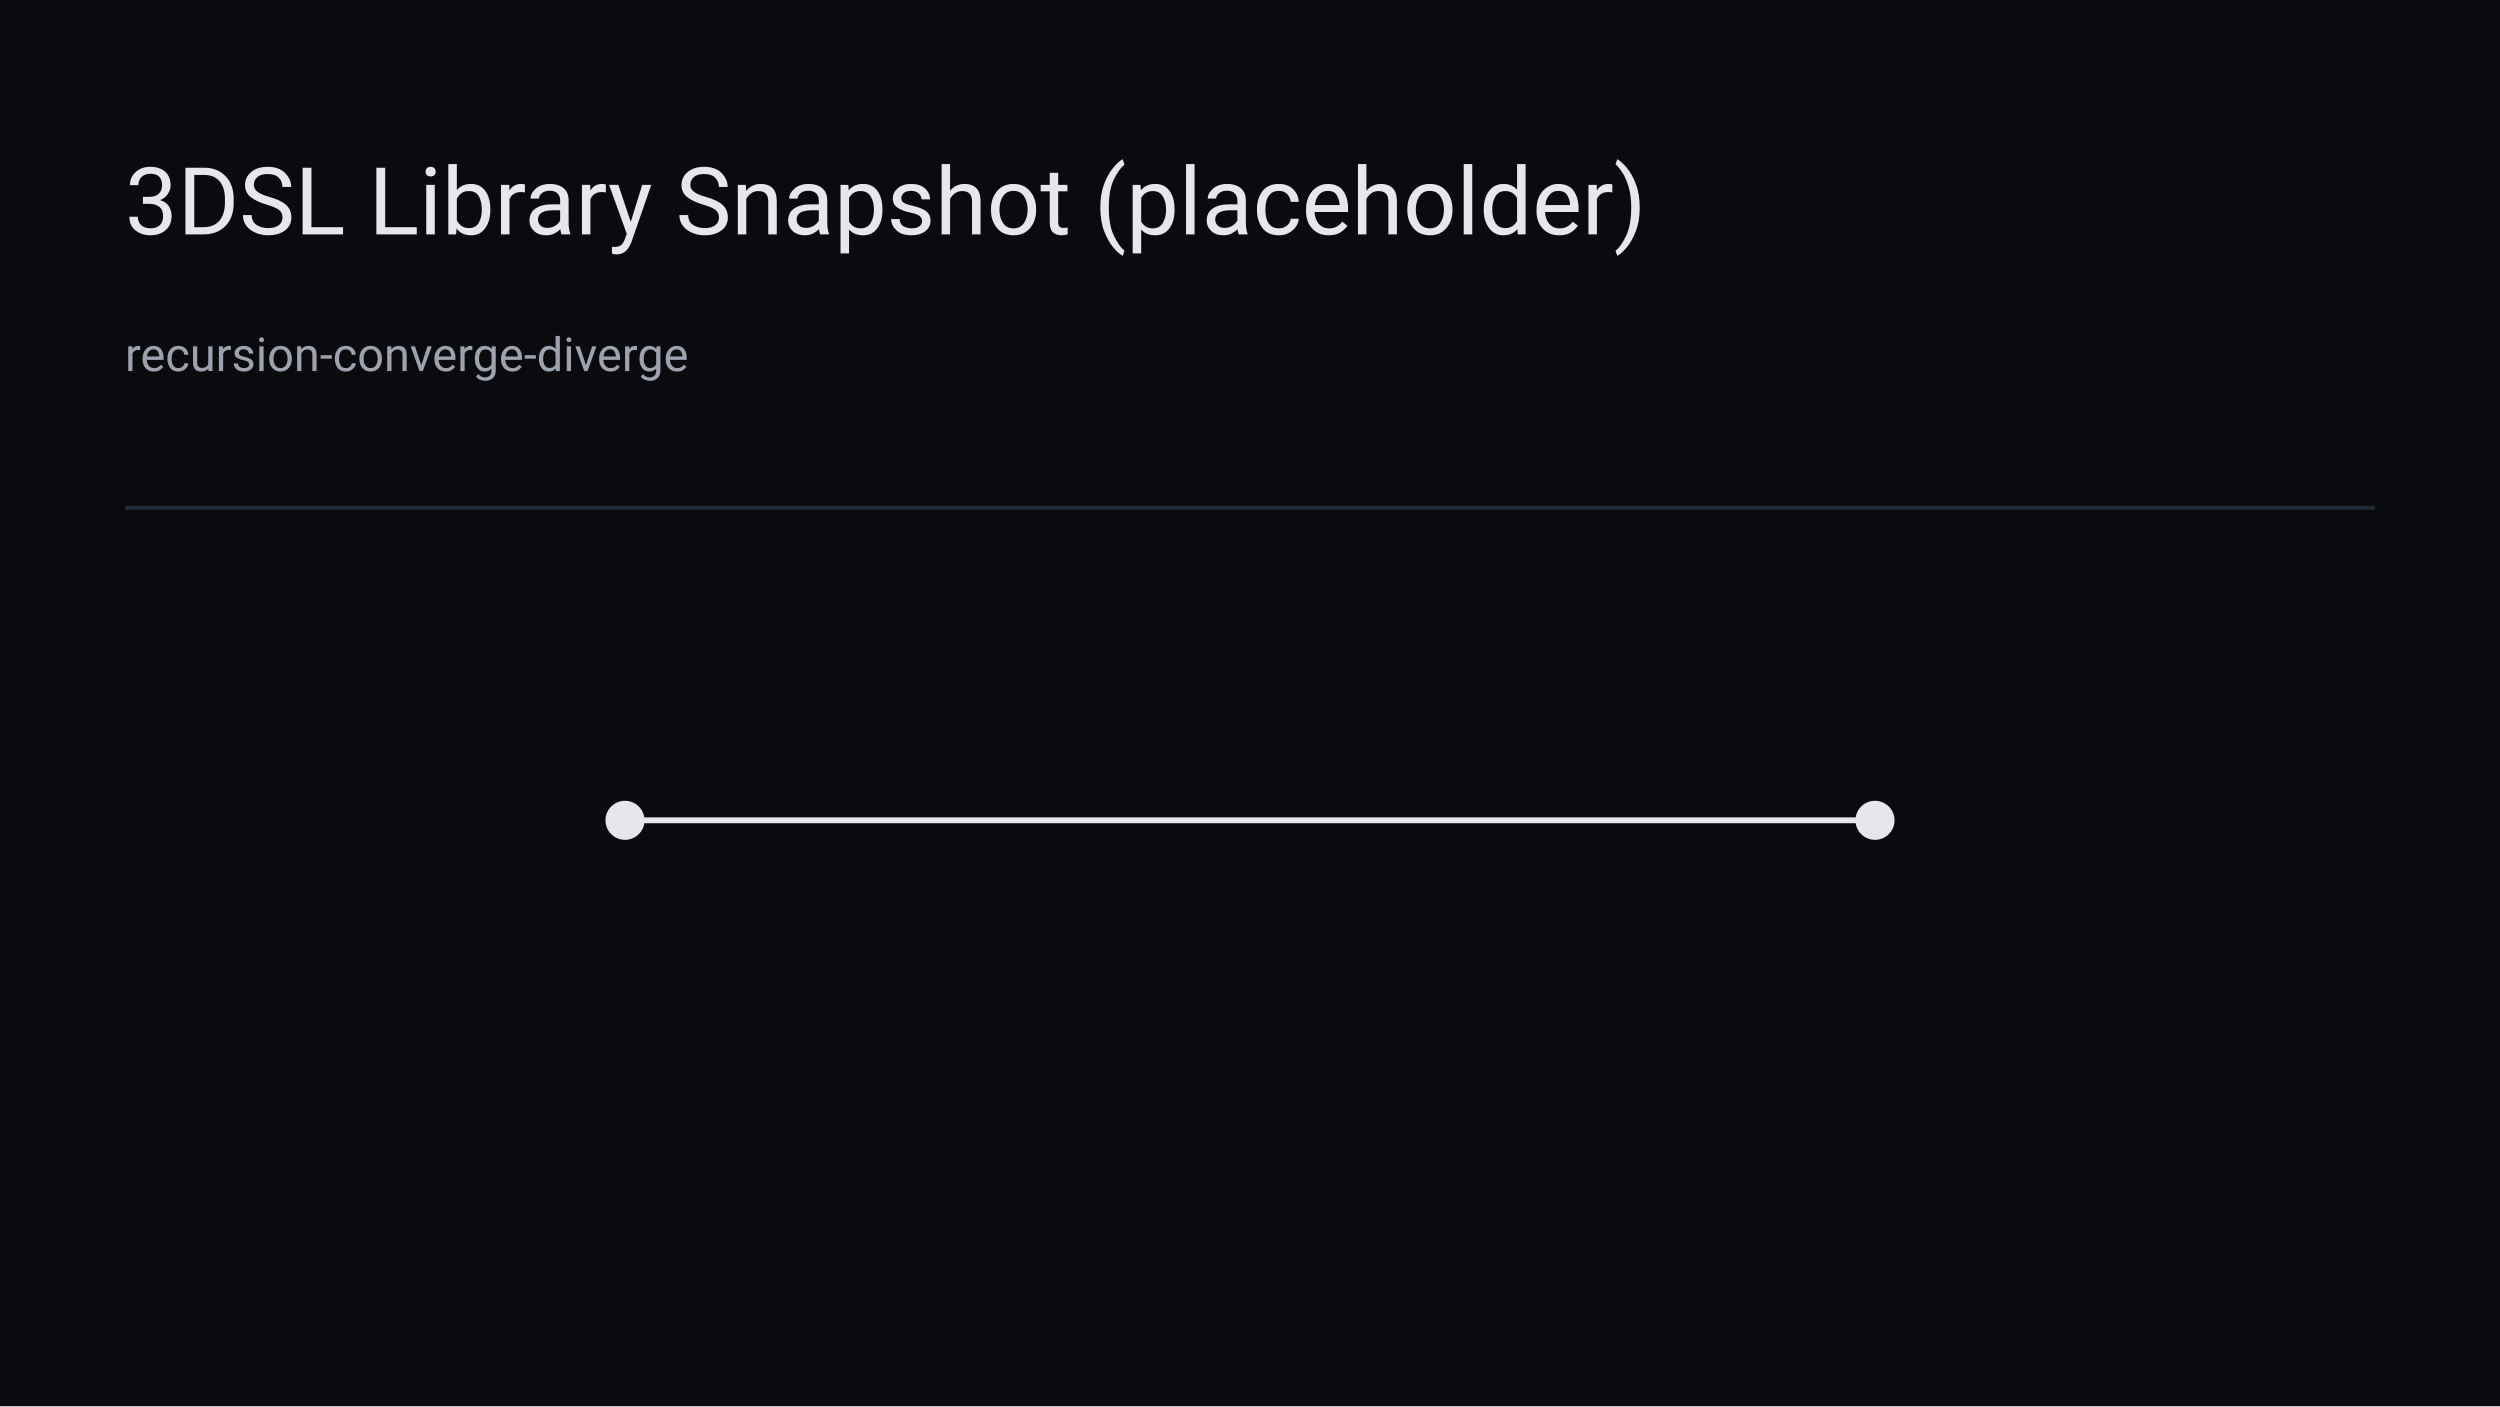
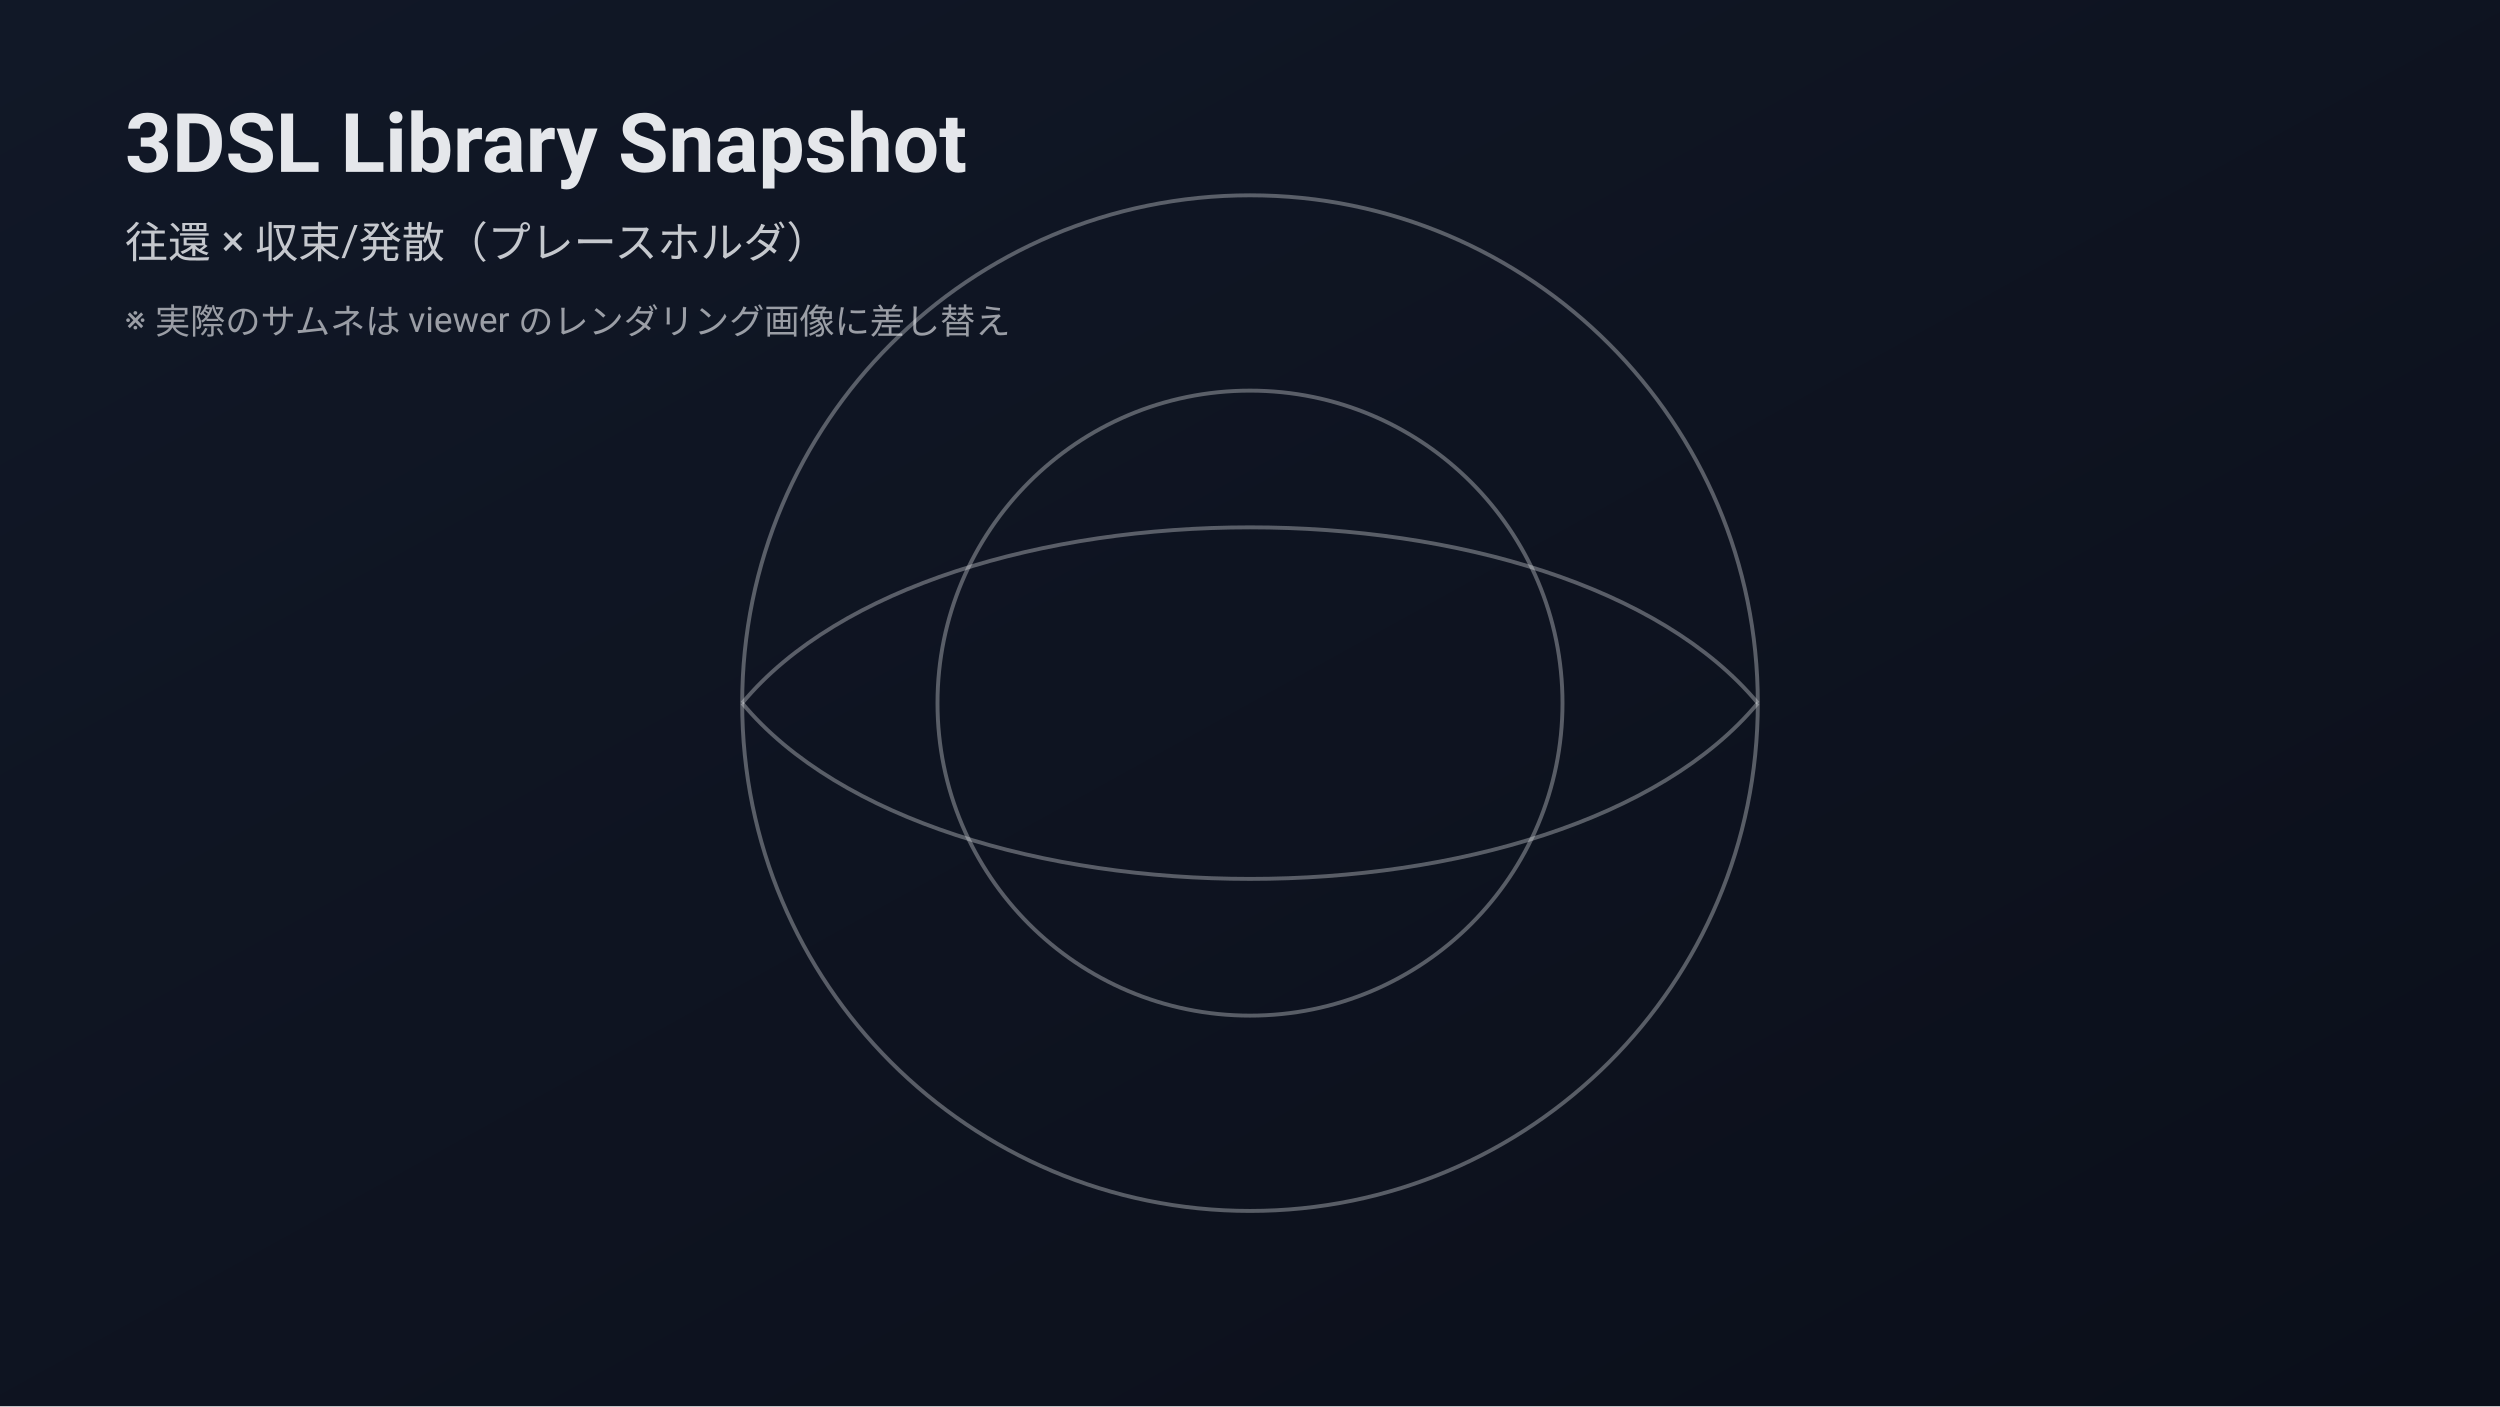
<svg xmlns="http://www.w3.org/2000/svg" width="1280" height="720" viewBox="0 0 1280 720">
-   <rect width="1280" height="720" fill="#0b0b0f" />
-   <text x="64" y="120" fill="#e5e7eb" font-size="48" font-family="system-ui, -apple-system, Segoe UI, Roboto">
-     3DSL Library Snapshot (placeholder)
-   </text>
-   <text x="64" y="190" fill="#9ca3af" font-size="24" font-family="system-ui, -apple-system, Segoe UI, Roboto">
-     recursion-converge-diverge
-   </text>
-   <line x1="64" y1="260" x2="1216" y2="260" stroke="#1f2937" stroke-width="2" />
-   <circle cx="320" cy="420" r="10" fill="#e5e7eb" />
-   <circle cx="960" cy="420" r="10" fill="#e5e7eb" />
-   <line x1="320" y1="420" x2="960" y2="420" stroke="#e5e7eb" stroke-width="3" />
+   <defs>
+     <linearGradient id="g" x1="0" y1="0" x2="1" y2="1">
+       <stop offset="0" stop-color="#111827" />
+       <stop offset="1" stop-color="#0b0f1a" />
+     </linearGradient>
+   </defs>
+   <rect width="1280" height="720" fill="url(#g)" />
+   <g fill="none" stroke="#e5e7eb" stroke-opacity="0.35" stroke-width="2">
+     <circle cx="640" cy="360" r="260" />
+     <circle cx="640" cy="360" r="160" />
+     <path d="M380 360 C 480 240, 800 240, 900 360" />
+     <path d="M380 360 C 480 480, 800 480, 900 360" />
+   </g>
+   <g font-family="ui-sans-serif, system-ui, -apple-system, Segoe UI, Roboto" fill="#e5e7eb">
+     <text x="64" y="88" font-size="42" font-weight="700">3DSL Library Snapshot</text>
+     <text x="64" y="132" font-size="22" opacity="0.85">往還 × 収束/発散（プレースホルダ）</text>
+     <text x="64" y="170" font-size="18" opacity="0.65">※ 実際のサムネは viewer のレンダリング画像に差し替え</text>
+   </g>
</svg>
